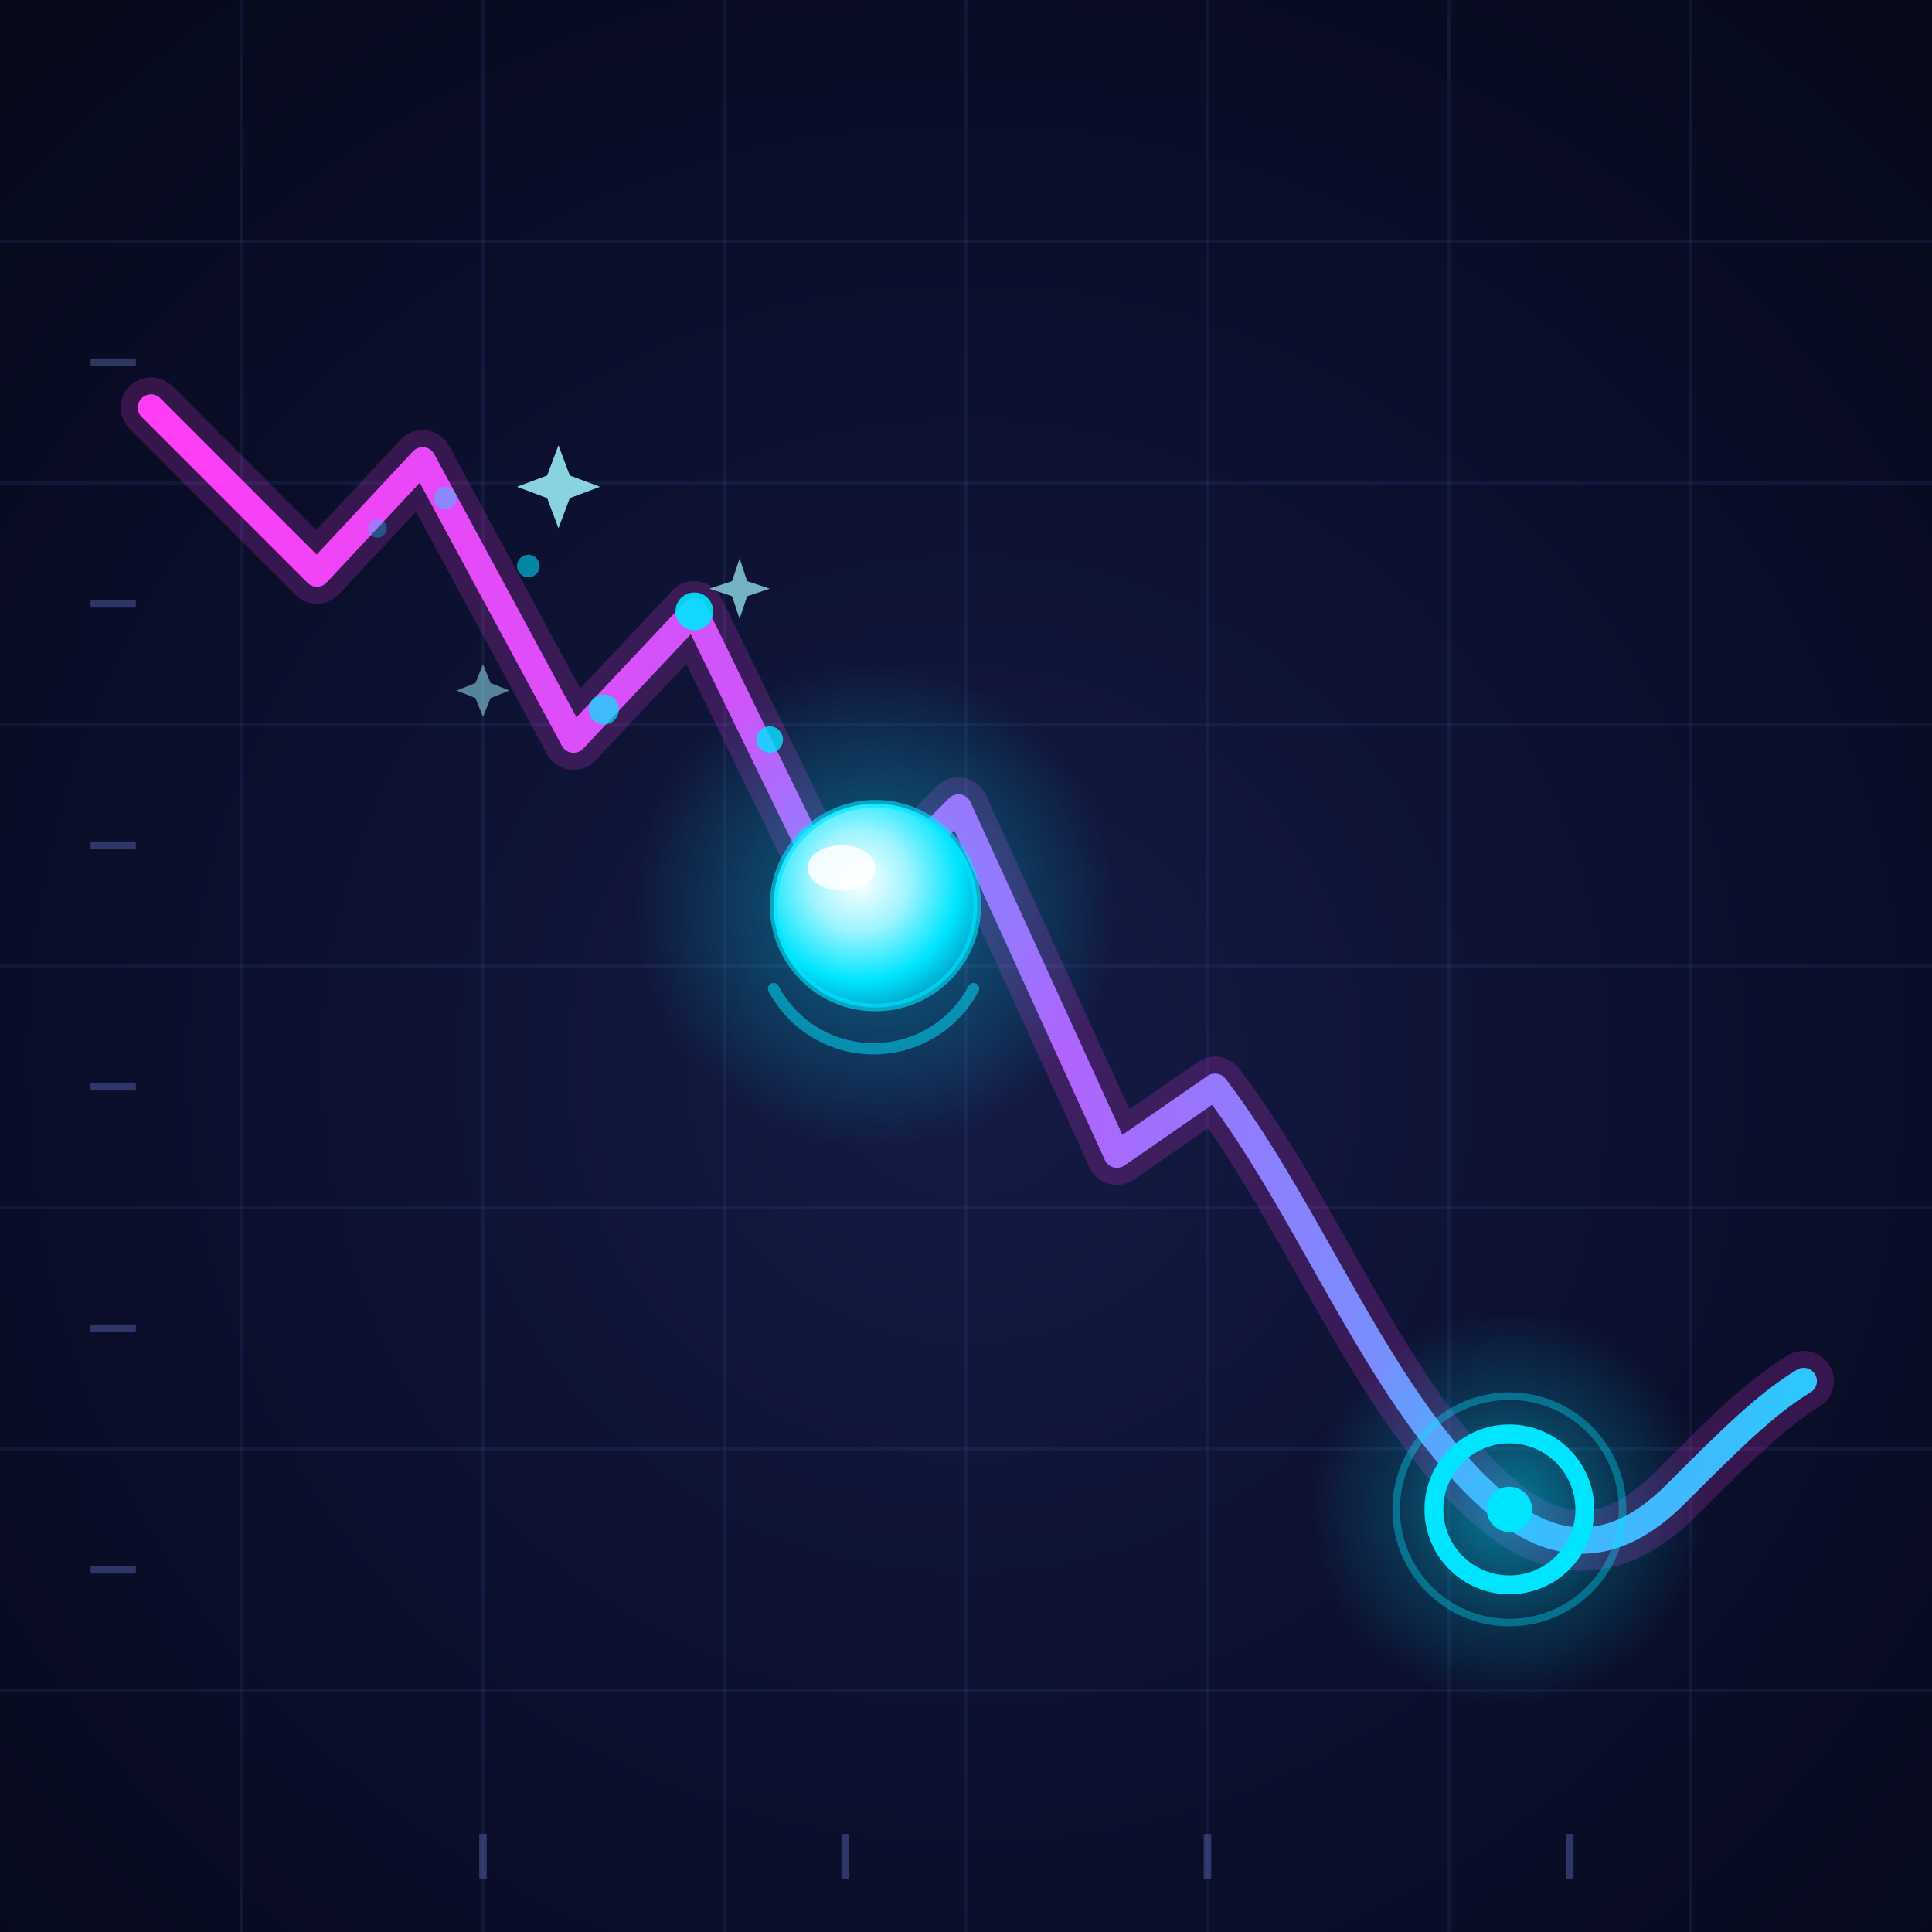
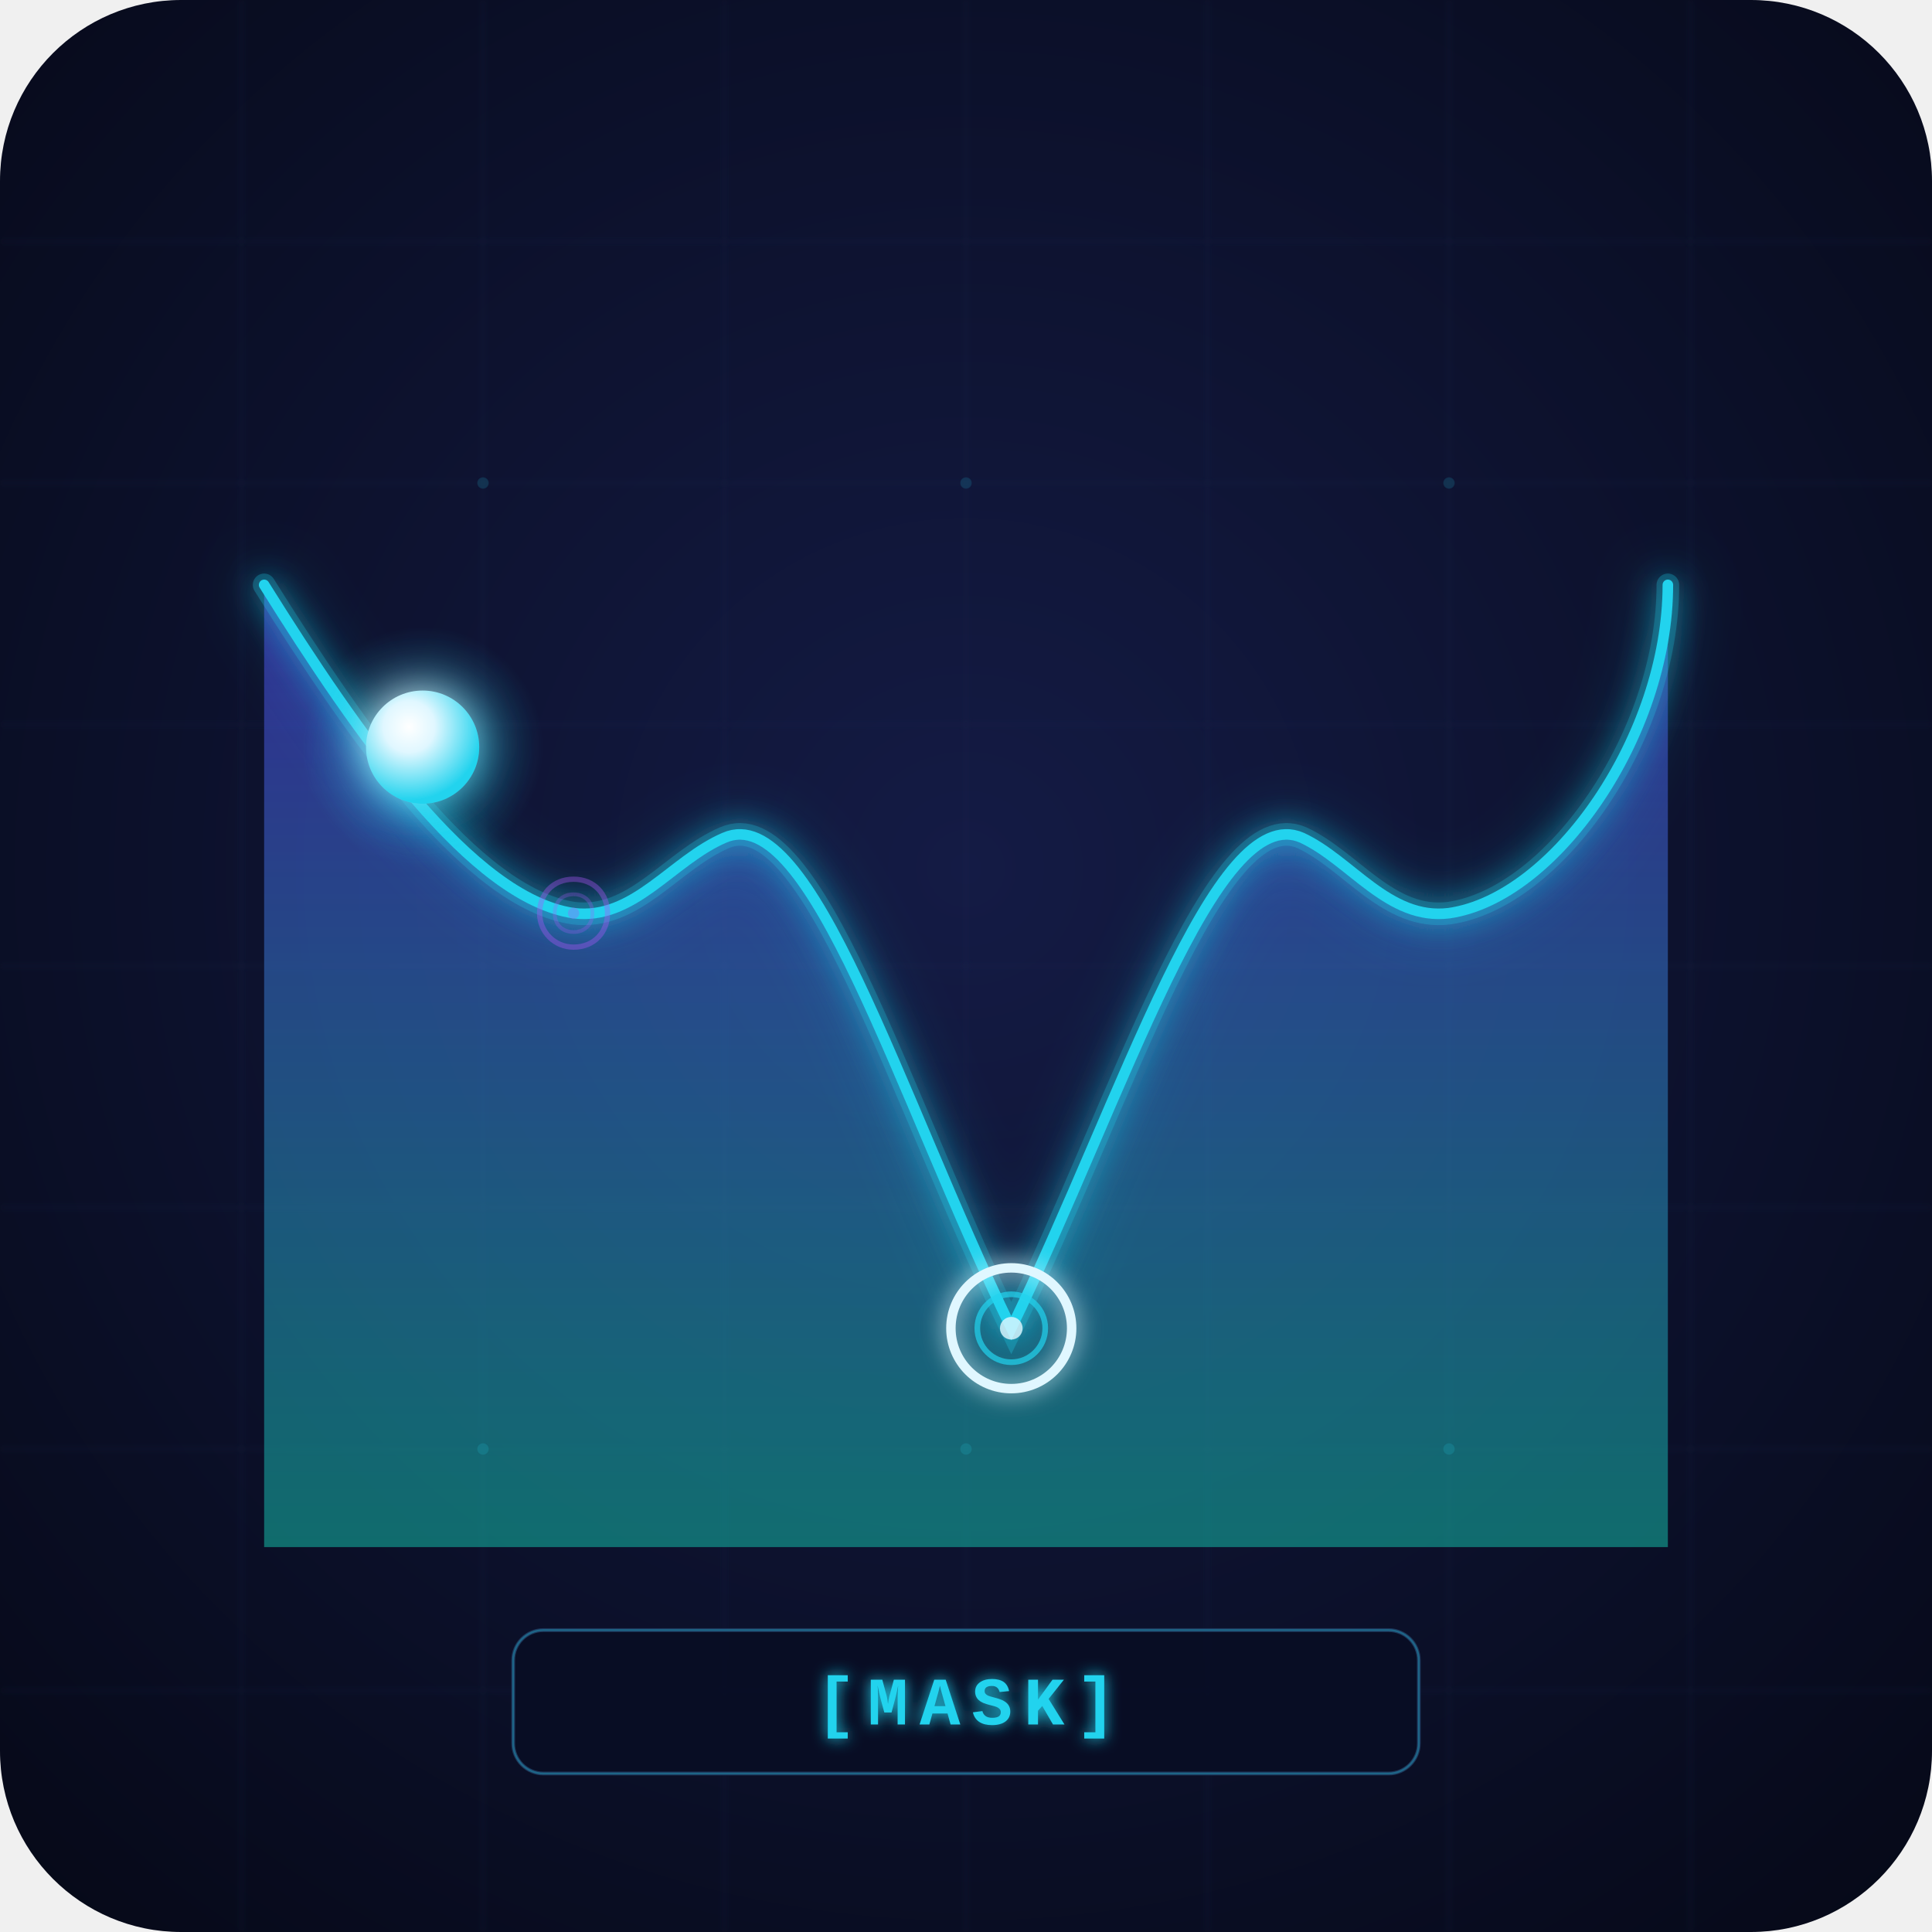
<svg xmlns="http://www.w3.org/2000/svg" width="512" height="512" viewBox="0 0 512 512">
  <defs>
-     <radialGradient id="bgGlow" cx="50%" cy="55%" r="75%">
+     <radialGradient id="bgGrad" cx="50%" cy="45%" r="72%">
      <stop offset="0%" stop-color="#141b45" />
-       <stop offset="60%" stop-color="#0a0e2a" />
      <stop offset="100%" stop-color="#060918" />
    </radialGradient>
-     <linearGradient id="curveGrad" x1="0%" y1="0%" x2="100%" y2="0%">
-       <stop offset="0%" stop-color="#ff3df5" />
-       <stop offset="55%" stop-color="#a06bff" />
-       <stop offset="100%" stop-color="#00e5ff" />
+     <linearGradient id="fillGrad" x1="0" y1="0" x2="0" y2="1">
+       <stop offset="0%" stop-color="#4f46e5" />
+       <stop offset="100%" stop-color="#14b8a6" />
    </linearGradient>
-     <radialGradient id="orbCore" cx="42%" cy="38%" r="70%">
+     <radialGradient id="ballGrad" cx="38%" cy="32%" r="65%">
      <stop offset="0%" stop-color="#ffffff" />
-       <stop offset="35%" stop-color="#9ff4ff" />
-       <stop offset="70%" stop-color="#00e5ff" />
-       <stop offset="100%" stop-color="#0090b8" />
+       <stop offset="35%" stop-color="#e0f7ff" />
+       <stop offset="100%" stop-color="#22d3ee" />
    </radialGradient>
-     <radialGradient id="orbGlow" cx="50%" cy="50%" r="50%">
-       <stop offset="0%" stop-color="#00e5ff" stop-opacity="0.55" />
-       <stop offset="45%" stop-color="#00e5ff" stop-opacity="0.22" />
-       <stop offset="100%" stop-color="#00e5ff" stop-opacity="0" />
+     <radialGradient id="ballHalo" cx="50%" cy="50%" r="50%">
+       <stop offset="0%" stop-color="#22d3ee" stop-opacity="0.4" />
+       <stop offset="100%" stop-color="#22d3ee" stop-opacity="0" />
    </radialGradient>
-     <radialGradient id="ringGlow" cx="50%" cy="50%" r="50%">
-       <stop offset="0%" stop-color="#00e5ff" stop-opacity="0.5" />
-       <stop offset="60%" stop-color="#00e5ff" stop-opacity="0.15" />
-       <stop offset="100%" stop-color="#00e5ff" stop-opacity="0" />
-     </radialGradient>
+     <filter id="cyanGlow" x="-50%" y="-50%" width="200%" height="200%">
+       <feGaussianBlur in="SourceGraphic" stdDeviation="4" result="blur" />
+       <feMerge>
+         <feMergeNode in="blur" />
+         <feMergeNode in="SourceGraphic" />
+       </feMerge>
+     </filter>
+     <filter id="cyanGlowWide" x="-80%" y="-80%" width="260%" height="260%">
+       <feGaussianBlur in="SourceGraphic" stdDeviation="8" result="blur" />
+       <feMerge>
+         <feMergeNode in="blur" />
+         <feMergeNode in="SourceGraphic" />
+       </feMerge>
+     </filter>
+     <filter id="ballGlow" x="-100%" y="-100%" width="300%" height="300%">
+       <feGaussianBlur in="SourceGraphic" stdDeviation="6" result="blur" />
+       <feMerge>
+         <feMergeNode in="blur" />
+         <feMergeNode in="SourceGraphic" />
+       </feMerge>
+     </filter>
+     <filter id="ringGlow" x="-60%" y="-60%" width="220%" height="220%">
+       <feGaussianBlur in="SourceGraphic" stdDeviation="3" result="blur" />
+       <feMerge>
+         <feMergeNode in="blur" />
+         <feMergeNode in="SourceGraphic" />
+       </feMerge>
+     </filter>
+     <filter id="gridGlow" x="-10%" y="-10%" width="120%" height="120%">
+       <feGaussianBlur in="SourceGraphic" stdDeviation="0.8" />
+     </filter>
+     <filter id="textGlow" x="-30%" y="-30%" width="160%" height="160%">
+       <feGaussianBlur in="SourceGraphic" stdDeviation="2" result="blur" />
+       <feMerge>
+         <feMergeNode in="blur" />
+         <feMergeNode in="SourceGraphic" />
+       </feMerge>
+     </filter>
  </defs>
-   <rect width="512" height="512" fill="url(#bgGlow)" />
-   <g stroke="#3a4a8a" stroke-opacity="0.18" stroke-width="1">
+   <rect width="512" height="512" rx="48" fill="url(#bgGrad)" />
+   <g stroke="#1a2e5a" stroke-width="0.5" opacity="0.25" filter="url(#gridGlow)">
    <line x1="64" y1="0" x2="64" y2="512" />
    <line x1="128" y1="0" x2="128" y2="512" />
    <line x1="192" y1="0" x2="192" y2="512" />
    <line x1="256" y1="0" x2="256" y2="512" />
    <line x1="320" y1="0" x2="320" y2="512" />
    <line x1="384" y1="0" x2="384" y2="512" />
    <line x1="448" y1="0" x2="448" y2="512" />
    <line x1="0" y1="64" x2="512" y2="64" />
    <line x1="0" y1="128" x2="512" y2="128" />
    <line x1="0" y1="192" x2="512" y2="192" />
    <line x1="0" y1="256" x2="512" y2="256" />
    <line x1="0" y1="320" x2="512" y2="320" />
    <line x1="0" y1="384" x2="512" y2="384" />
    <line x1="0" y1="448" x2="512" y2="448" />
  </g>
-   <g stroke="#5a6bb0" stroke-opacity="0.45" stroke-width="2">
-     <line x1="24" y1="96" x2="36" y2="96" />
-     <line x1="24" y1="160" x2="36" y2="160" />
-     <line x1="24" y1="224" x2="36" y2="224" />
-     <line x1="24" y1="288" x2="36" y2="288" />
-     <line x1="24" y1="352" x2="36" y2="352" />
-     <line x1="24" y1="416" x2="36" y2="416" />
+   <path d="M 70,155 C 95,195 125,238 152,242 C 168,244 178,228 192,222 C 215,212 238,290 268,352 C 298,290 322,212 345,222 C 358,228 368,244 384,242 C 412,238 442,195 442,155 L 442,410 L 70,410 Z" fill="url(#fillGrad)" opacity="0.55" />
+   <path d="M 70,155 C 95,195 125,238 152,242 C 168,244 178,228 192,222 C 215,212 238,290 268,352 C 298,290 322,212 345,222 C 358,228 368,244 384,242 C 412,238 442,195 442,155" fill="none" stroke="#22d3ee" stroke-width="6" stroke-linecap="round" opacity="0.3" filter="url(#cyanGlowWide)" />
+   <path d="M 70,155 C 95,195 125,238 152,242 C 168,244 178,228 192,222 C 215,212 238,290 268,352 C 298,290 322,212 345,222 C 358,228 368,244 384,242 C 412,238 442,195 442,155" fill="none" stroke="#22d3ee" stroke-width="2.8" stroke-linecap="round" filter="url(#cyanGlow)" />
+   <g transform="translate(152,242)" opacity="0.55">
+     <path d="M 0,-9 C 5.5,-9 9,-5 9,0 C 9,5 5.5,9 0,9 C -5,9 -9,5 -9,0 C -9,-5 -5.5,-9 0,-9" fill="none" stroke="#a855f7" stroke-width="1.4" opacity="0.7" />
+     <path d="M 0,-5 C 3,-5 5,-3 5,0 C 5,3 3,5 0,5 C -3,5 -5,3 -5,0 C -5,-3 -3,-5 0,-5" fill="none" stroke="#a855f7" stroke-width="1" opacity="0.5" />
+     <circle cx="0" cy="0" r="1.5" fill="#a855f7" opacity="0.6" />
  </g>
-   <g stroke="#5a6bb0" stroke-opacity="0.45" stroke-width="2">
-     <line x1="128" y1="486" x2="128" y2="498" />
-     <line x1="224" y1="486" x2="224" y2="498" />
-     <line x1="320" y1="486" x2="320" y2="498" />
-     <line x1="416" y1="486" x2="416" y2="498" />
+   <circle cx="268" cy="352" r="16" fill="none" stroke="#e0f7ff" stroke-width="2.5" filter="url(#ringGlow)" />
+   <circle cx="268" cy="352" r="9" fill="none" stroke="#22d3ee" stroke-width="1.5" opacity="0.7" />
+   <circle cx="268" cy="352" r="3" fill="#e0f7ff" opacity="0.8" />
+   <circle cx="112" cy="198" r="32" fill="url(#ballHalo)" />
+   <circle cx="112" cy="198" r="15" fill="url(#ballGrad)" filter="url(#ballGlow)" />
+   <rect x="136" y="432" width="240" height="38" rx="8" fill="#080d24" stroke="#1e3a5f" stroke-width="1" opacity="0.92" />
+   <rect x="136" y="432" width="240" height="38" rx="8" fill="none" stroke="#22d3ee" stroke-width="0.5" opacity="0.3" />
+   <text x="256" y="457" font-family="'Courier New', monospace" font-size="18" font-weight="bold" fill="#22d3ee" text-anchor="middle" letter-spacing="3" filter="url(#textGlow)">[MASK]</text>
+   <g fill="#22d3ee" opacity="0.15">
+     <circle cx="128" cy="128" r="1.5" />
+     <circle cx="256" cy="128" r="1.5" />
+     <circle cx="384" cy="128" r="1.5" />
+     <circle cx="128" cy="384" r="1.5" />
+     <circle cx="256" cy="384" r="1.5" />
+     <circle cx="384" cy="384" r="1.5" />
  </g>
-   <path d="M 40 108            L 84 152 L 112 122 L 152 196 L 184 162            L 224 244 L 254 214 L 296 306 L 322 288            C 348 322, 366 372, 396 398            C 412 412, 428 412, 444 396            C 458 382, 468 372, 478 366" fill="none" stroke="url(#curveGrad)" stroke-width="7" stroke-linecap="round" stroke-linejoin="round" />
-   <path d="M 40 108            L 84 152 L 112 122 L 152 196 L 184 162            L 224 244 L 254 214 L 296 306 L 322 288            C 348 322, 366 372, 396 398            C 412 412, 428 412, 444 396            C 458 382, 468 372, 478 366" fill="none" stroke="#ff3df5" stroke-opacity="0.18" stroke-width="16" stroke-linecap="round" stroke-linejoin="round" />
-   <circle cx="400" cy="400" r="52" fill="url(#ringGlow)" />
-   <circle cx="400" cy="400" r="30" fill="none" stroke="#00e5ff" stroke-opacity="0.35" stroke-width="2" />
-   <circle cx="400" cy="400" r="20" fill="none" stroke="#00e5ff" stroke-width="5" />
-   <circle cx="400" cy="400" r="6" fill="#00e5ff" />
-   <g fill="#00e5ff">
-     <circle cx="184" cy="162" r="5" opacity="0.9" />
-     <circle cx="160" cy="188" r="4" opacity="0.7" />
-     <circle cx="140" cy="150" r="3" opacity="0.55" />
-     <circle cx="118" cy="132" r="3" opacity="0.4" />
-     <circle cx="100" cy="140" r="2.5" opacity="0.3" />
-     <circle cx="204" cy="196" r="3.5" opacity="0.8" />
-     <circle cx="214" cy="222" r="2.5" opacity="0.6" />
-   </g>
-   <g fill="#9ff4ff">
-     <path d="M 148 118 L 151 126 L 159 129 L 151 132 L 148 140 L 145 132 L 137 129 L 145 126 Z" opacity="0.85" />
-     <path d="M 196 148 L 198 154 L 204 156 L 198 158 L 196 164 L 194 158 L 188 156 L 194 154 Z" opacity="0.7" />
-     <path d="M 128 176 L 130 181 L 135 183 L 130 185 L 128 190 L 126 185 L 121 183 L 126 181 Z" opacity="0.5" />
-   </g>
-   <circle cx="232" cy="240" r="64" fill="url(#orbGlow)" />
-   <circle cx="232" cy="240" r="27" fill="url(#orbCore)" />
-   <circle cx="232" cy="240" r="27" fill="none" stroke="#00e5ff" stroke-opacity="0.6" stroke-width="2" />
-   <ellipse cx="223" cy="230" rx="9" ry="6" fill="#ffffff" opacity="0.85" />
-   <path d="M 205 262 A 30 30 0 0 0 258 262" fill="none" stroke="#00e5ff" stroke-opacity="0.5" stroke-width="3" stroke-linecap="round" />
</svg>
